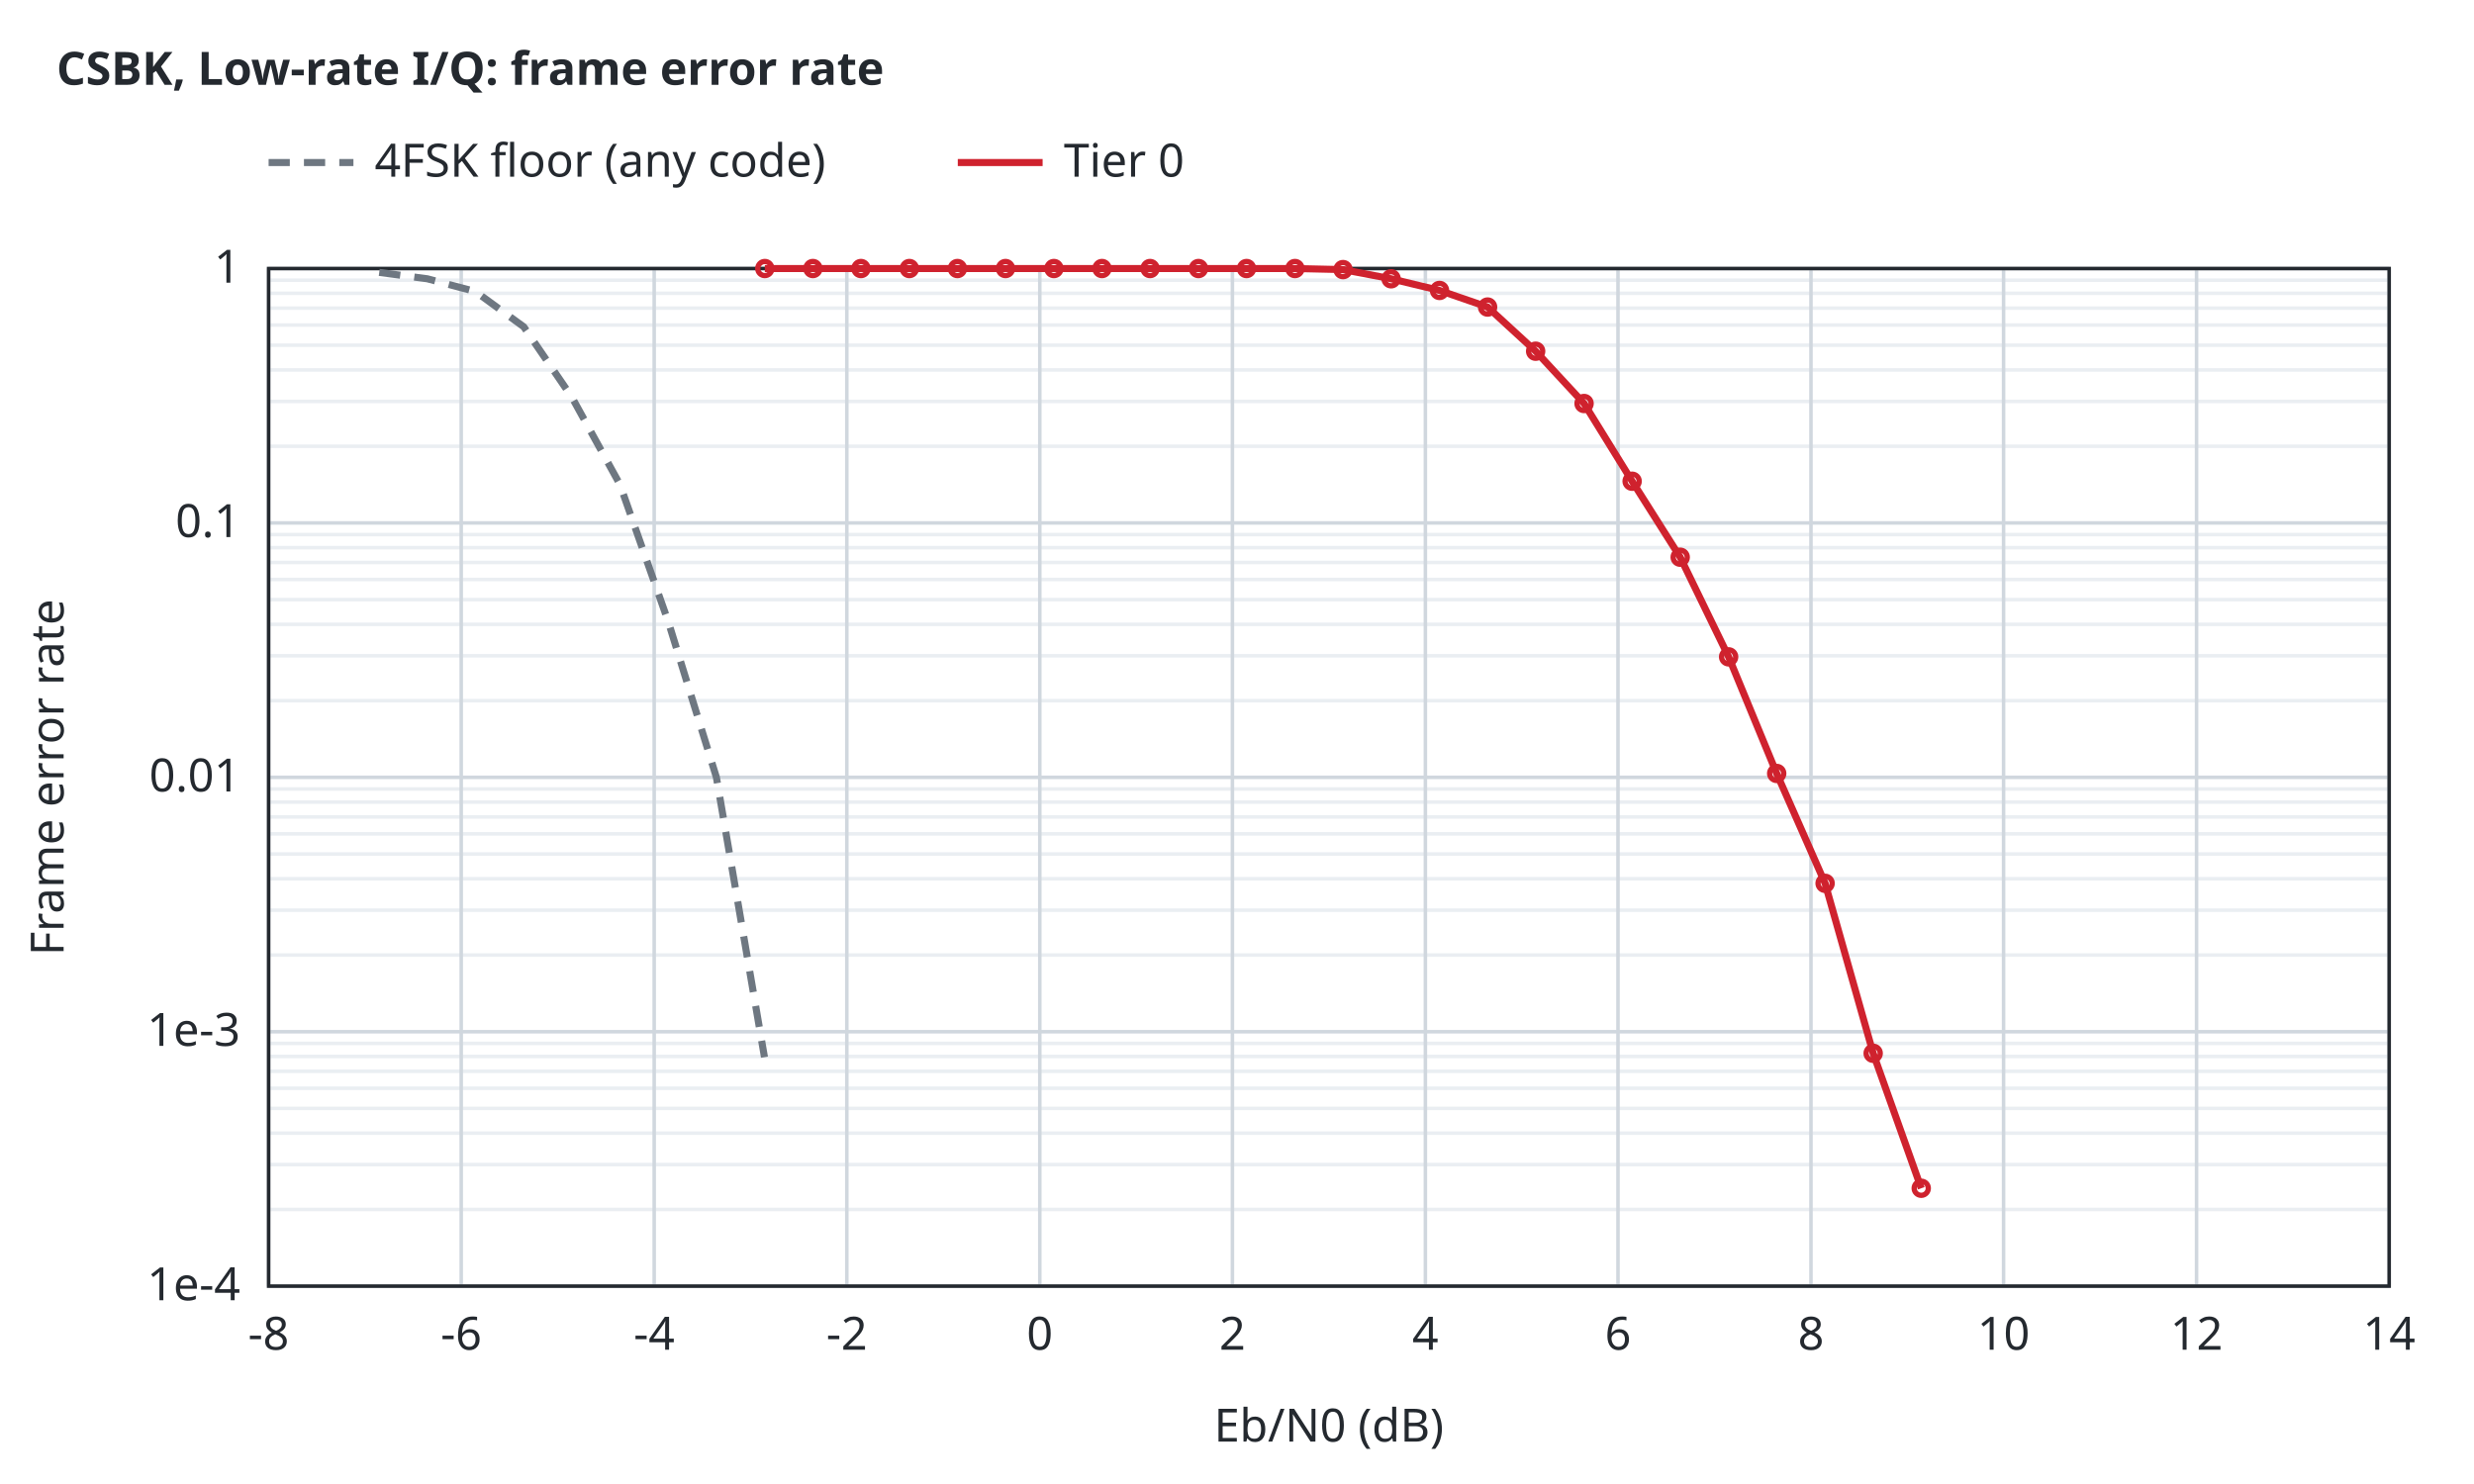
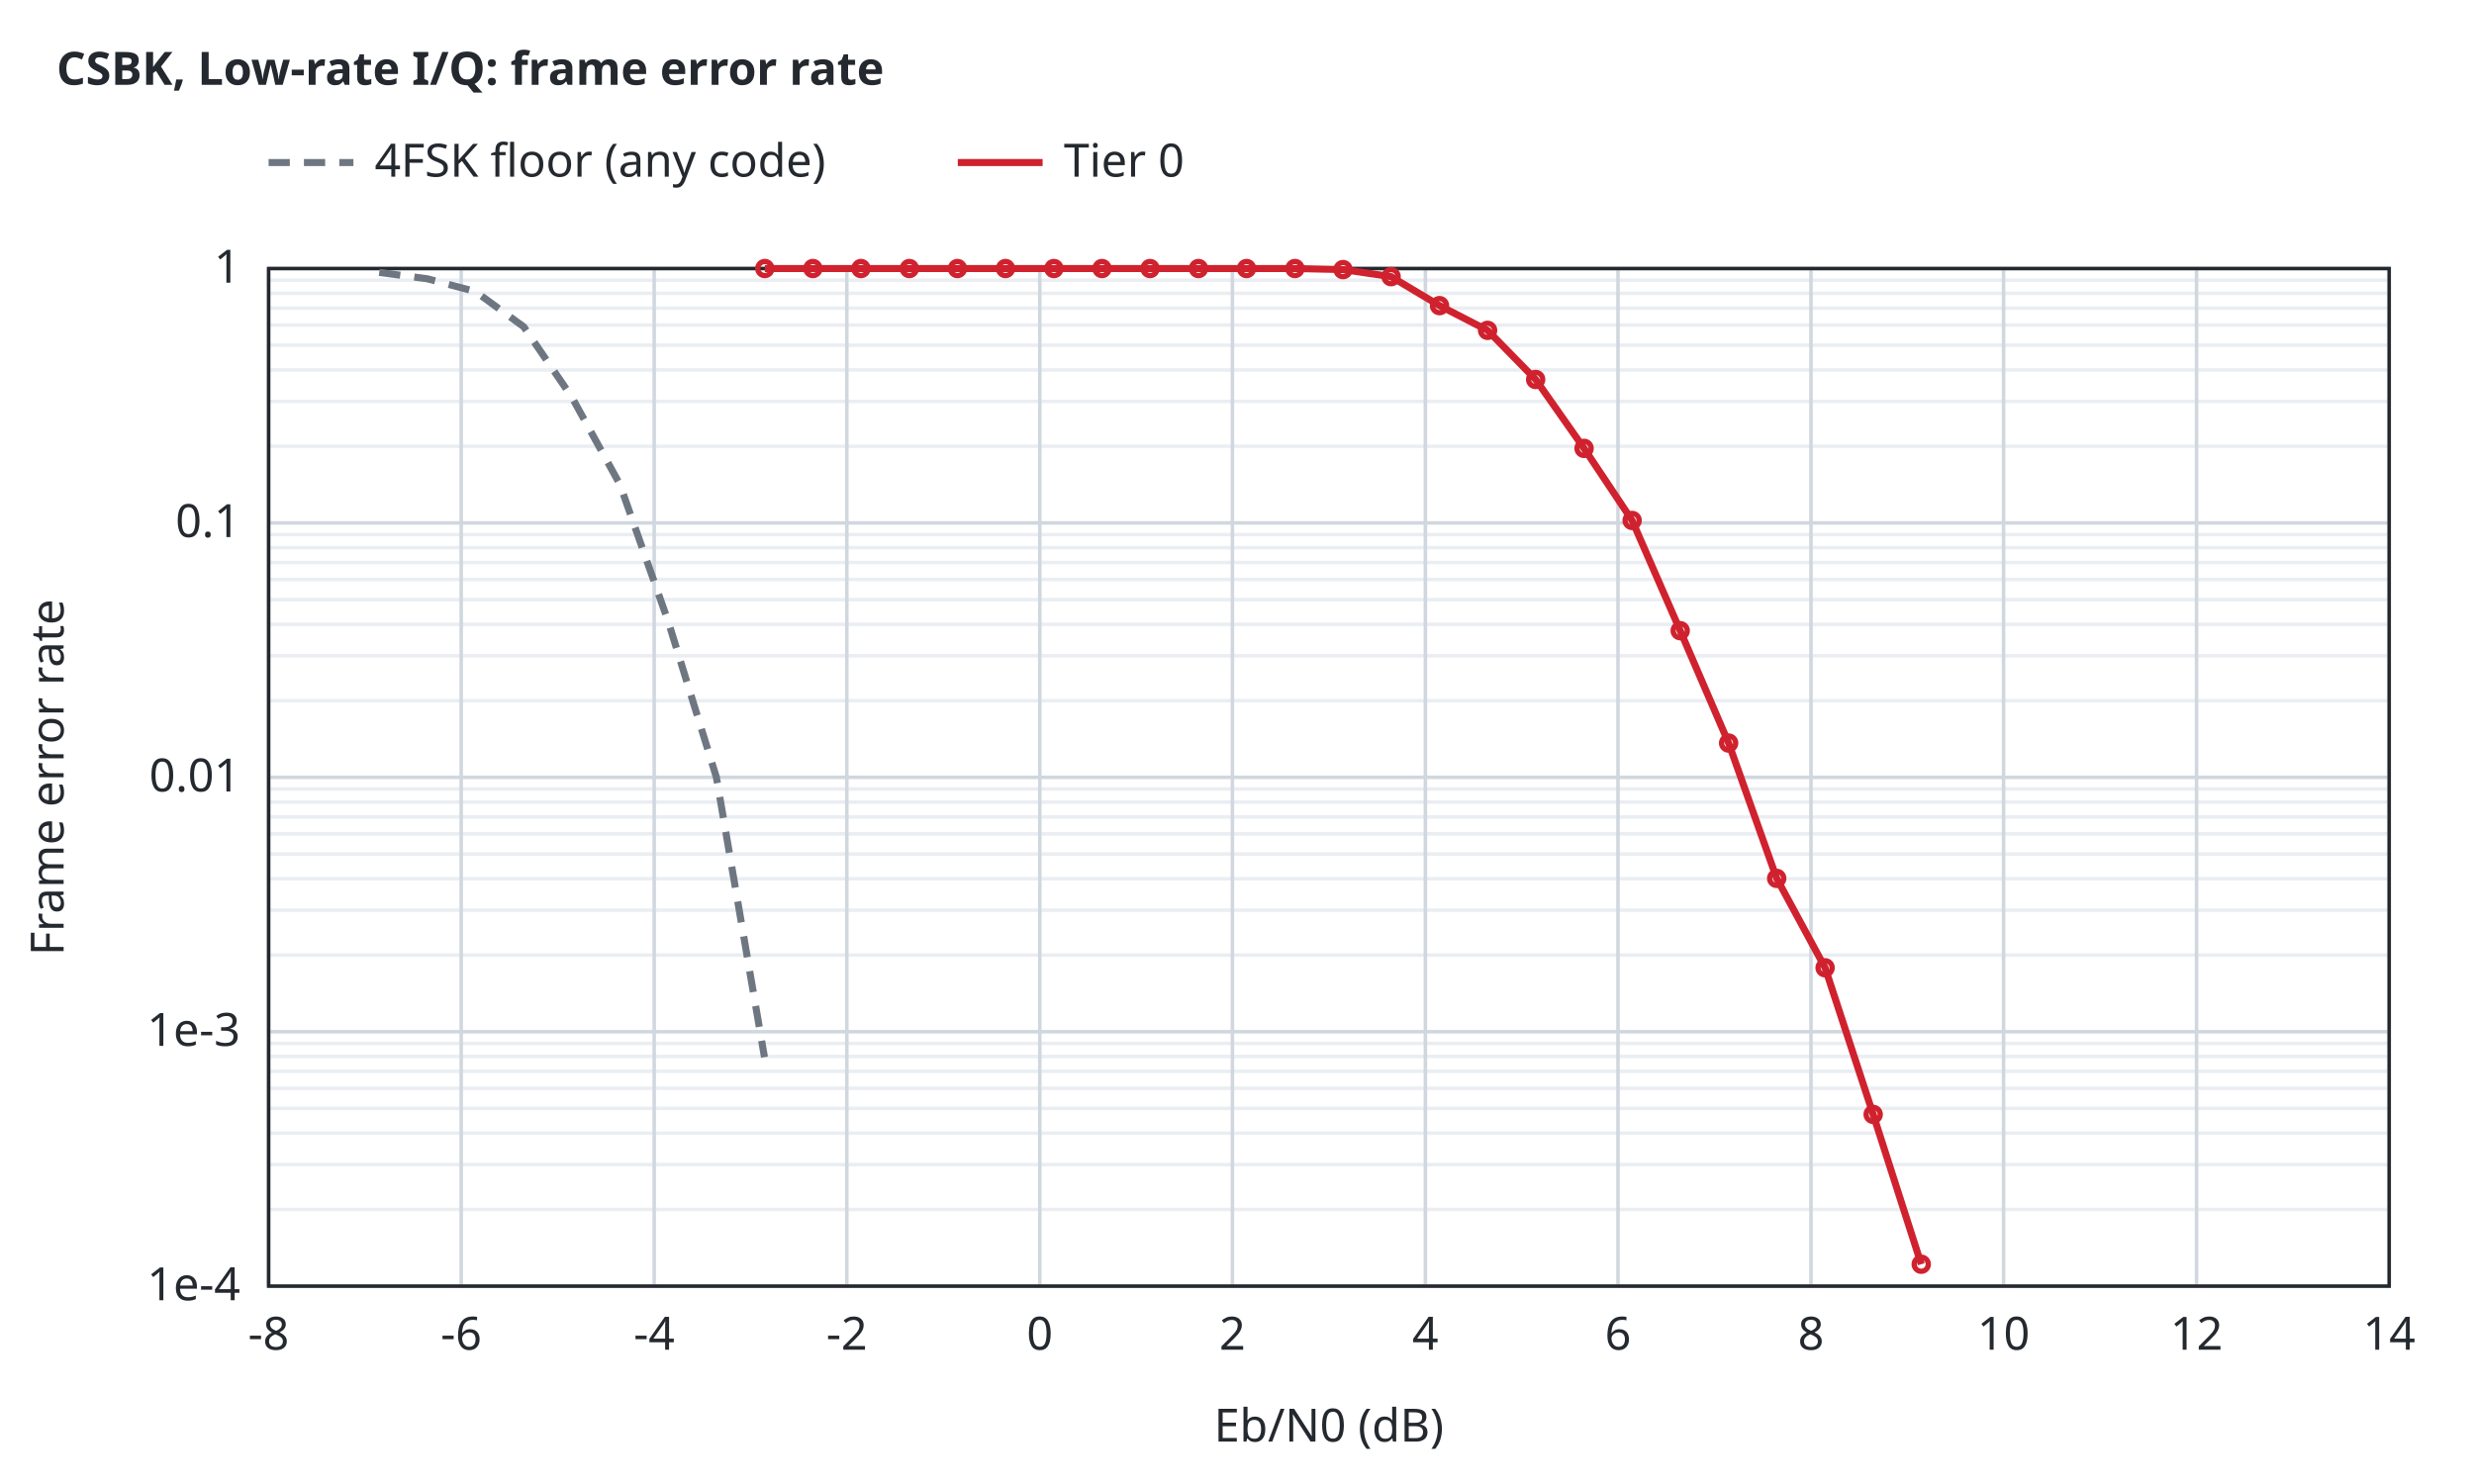
<svg xmlns="http://www.w3.org/2000/svg" width="700" height="420" viewBox="0 0 700 420">
  <style>text{font-family:sans-serif;font-size:13px;fill:#24292f}.t{font-weight:600}.bg{fill:#ffffff}.ax{stroke:#24292f;stroke-width:1;fill:none}.gr{stroke:#d0d7de;stroke-width:1}.mi{stroke:#eaeef2;stroke-width:1}.r0{stroke:#6e7781}.r1{stroke:#bc4c00}.r2{stroke:#8250df}.r3{stroke:#1b7c83}.r4{stroke:#9a6700}.s1{stroke:#cf222e}.s2{stroke:#0969da}.s3{stroke:#1a7f37}.s4{stroke:#9a6700}.q0{fill:#6e7781}.q1{fill:#bc4c00}.q2{fill:#8250df}.f1{fill:#cf222e}.f2{fill:#0969da}.f3{fill:#1a7f37}.f4{fill:#9a6700}.l{fill:none;stroke-width:2}.p{fill:none;stroke-width:1.5}.e{fill:none;stroke-width:1;stroke-opacity:.25}@media (prefers-color-scheme:dark){text{fill:#e6edf3}.bg{fill:#0d1117}.ax{stroke:#8b949e}.gr{stroke:#30363d}.mi{stroke:#21262d}.r0{stroke:#8b949e}.r1{stroke:#f0883e}.r2{stroke:#d2a8ff}.r3{stroke:#39c5cf}.r4{stroke:#d29922}.s1{stroke:#ff7b72}.s2{stroke:#58a6ff}.s3{stroke:#3fb950}.s4{stroke:#d29922}.q0{fill:#8b949e}.q1{fill:#f0883e}.q2{fill:#d2a8ff}.f1{fill:#ff7b72}.f2{fill:#58a6ff}.f3{fill:#3fb950}.f4{fill:#d29922}}</style>
  <rect class="bg" width="100%" height="100%" />
  <text class="t" x="16" y="24">CSBK, Low-rate I/Q: frame error rate</text>
  <line class="mi" x1="76.0" y1="342.3" x2="676.0" y2="342.3" />
  <line class="mi" x1="76.0" y1="329.6" x2="676.0" y2="329.6" />
  <line class="mi" x1="76.0" y1="320.7" x2="676.0" y2="320.7" />
  <line class="mi" x1="76.0" y1="313.7" x2="676.0" y2="313.7" />
  <line class="mi" x1="76.0" y1="308.0" x2="676.0" y2="308.0" />
  <line class="mi" x1="76.0" y1="303.2" x2="676.0" y2="303.2" />
  <line class="mi" x1="76.0" y1="299.0" x2="676.0" y2="299.0" />
  <line class="mi" x1="76.0" y1="295.3" x2="676.0" y2="295.3" />
  <line class="mi" x1="76.0" y1="270.3" x2="676.0" y2="270.3" />
  <line class="mi" x1="76.0" y1="257.6" x2="676.0" y2="257.6" />
  <line class="mi" x1="76.0" y1="248.7" x2="676.0" y2="248.7" />
  <line class="mi" x1="76.0" y1="241.7" x2="676.0" y2="241.7" />
  <line class="mi" x1="76.0" y1="236.0" x2="676.0" y2="236.0" />
  <line class="mi" x1="76.0" y1="231.2" x2="676.0" y2="231.2" />
  <line class="mi" x1="76.0" y1="227.0" x2="676.0" y2="227.0" />
  <line class="mi" x1="76.0" y1="223.3" x2="676.0" y2="223.3" />
  <line class="mi" x1="76.0" y1="198.3" x2="676.0" y2="198.3" />
  <line class="mi" x1="76.0" y1="185.6" x2="676.0" y2="185.6" />
  <line class="mi" x1="76.0" y1="176.7" x2="676.0" y2="176.7" />
  <line class="mi" x1="76.0" y1="169.7" x2="676.0" y2="169.7" />
  <line class="mi" x1="76.0" y1="164.0" x2="676.0" y2="164.0" />
  <line class="mi" x1="76.0" y1="159.2" x2="676.0" y2="159.2" />
  <line class="mi" x1="76.0" y1="155.0" x2="676.0" y2="155.0" />
  <line class="mi" x1="76.0" y1="151.3" x2="676.0" y2="151.3" />
  <line class="mi" x1="76.0" y1="126.3" x2="676.0" y2="126.3" />
  <line class="mi" x1="76.0" y1="113.6" x2="676.0" y2="113.6" />
  <line class="mi" x1="76.0" y1="104.7" x2="676.0" y2="104.7" />
  <line class="mi" x1="76.0" y1="97.7" x2="676.0" y2="97.7" />
  <line class="mi" x1="76.0" y1="92.0" x2="676.0" y2="92.0" />
  <line class="mi" x1="76.0" y1="87.2" x2="676.0" y2="87.2" />
  <line class="mi" x1="76.0" y1="83.0" x2="676.0" y2="83.0" />
  <line class="mi" x1="76.0" y1="79.3" x2="676.0" y2="79.3" />
  <line class="gr" x1="76.0" y1="364.0" x2="76.0" y2="76.0" />
  <text x="76.0" y="382.0" text-anchor="middle">-8</text>
  <line class="gr" x1="130.5" y1="364.0" x2="130.5" y2="76.0" />
  <text x="130.5" y="382.0" text-anchor="middle">-6</text>
  <line class="gr" x1="185.1" y1="364.0" x2="185.1" y2="76.0" />
  <text x="185.1" y="382.0" text-anchor="middle">-4</text>
  <line class="gr" x1="239.6" y1="364.0" x2="239.6" y2="76.0" />
  <text x="239.6" y="382.0" text-anchor="middle">-2</text>
  <line class="gr" x1="294.2" y1="364.0" x2="294.2" y2="76.0" />
  <text x="294.2" y="382.0" text-anchor="middle">0</text>
  <line class="gr" x1="348.7" y1="364.0" x2="348.7" y2="76.0" />
  <text x="348.7" y="382.0" text-anchor="middle">2</text>
  <line class="gr" x1="403.3" y1="364.0" x2="403.3" y2="76.0" />
  <text x="403.3" y="382.0" text-anchor="middle">4</text>
  <line class="gr" x1="457.8" y1="364.0" x2="457.8" y2="76.0" />
  <text x="457.8" y="382.0" text-anchor="middle">6</text>
  <line class="gr" x1="512.4" y1="364.0" x2="512.4" y2="76.0" />
  <text x="512.4" y="382.0" text-anchor="middle">8</text>
  <line class="gr" x1="566.9" y1="364.0" x2="566.9" y2="76.0" />
  <text x="566.9" y="382.0" text-anchor="middle">10</text>
  <line class="gr" x1="621.5" y1="364.0" x2="621.5" y2="76.0" />
  <text x="621.5" y="382.0" text-anchor="middle">12</text>
  <line class="gr" x1="676.0" y1="364.0" x2="676.0" y2="76.0" />
  <text x="676.0" y="382.0" text-anchor="middle">14</text>
  <line class="gr" x1="76.0" y1="364.0" x2="676.0" y2="364.0" />
  <text x="68.0" y="368.0" text-anchor="end">1e-4</text>
  <line class="gr" x1="76.0" y1="292.0" x2="676.0" y2="292.0" />
  <text x="68.0" y="296.0" text-anchor="end">1e-3</text>
  <line class="gr" x1="76.0" y1="220.0" x2="676.0" y2="220.0" />
  <text x="68.0" y="224.0" text-anchor="end">0.01</text>
  <line class="gr" x1="76.0" y1="148.0" x2="676.0" y2="148.0" />
  <text x="68.0" y="152.0" text-anchor="end">0.1</text>
  <line class="gr" x1="76.0" y1="76.0" x2="676.0" y2="76.0" />
  <text x="68.0" y="80.0" text-anchor="end">1</text>
  <rect class="ax" x="76.0" y="76.0" width="600.0" height="288.0" />
  <text x="376.0" y="408.0" text-anchor="middle">Eb/N0 (dB)</text>
  <text x="18" y="220.0" text-anchor="middle" transform="rotate(-90 18 220.0)">Frame error rate</text>
  <path class="l r0" stroke-dasharray="6 4" d="M107.3,77.1 L120.9,78.9 L134.5,82.5 L148.2,92.5 L161.8,112.4 L175.4,137.1 L189.1,176.0 L202.7,220.0 L216.3,299.2" />
-   <path class="l s1" d="M216.4,76.0 L230.0,76.0 L243.6,76.0 L257.3,76.0 L270.9,76.0 L284.5,76.0 L298.2,76.0 L311.8,76.0 L325.4,76.0 L339.1,76.0 L352.7,76.0 L366.4,76.0 L380.0,76.3 L393.6,78.9 L407.3,82.2 L420.9,86.9 L434.5,99.4 L448.2,114.2 L461.8,136.2 L475.4,157.7 L489.1,185.9 L502.7,218.9 L516.4,250.0 L530.0,298.1 L543.6,336.3" />
+   <path class="l s1" d="M216.4,76.0 L230.0,76.0 L243.6,76.0 L257.3,76.0 L270.9,76.0 L284.5,76.0 L298.2,76.0 L311.8,76.0 L325.4,76.0 L339.1,76.0 L352.7,76.0 L366.4,76.0 L380.0,76.3 L393.6,78.3 L407.3,86.5 L420.9,93.5 L434.5,107.4 L448.2,126.9 L461.8,147.3 L475.4,178.5 L489.1,210.3 L502.7,248.6 L516.4,273.9 L530.0,315.4 L543.6,357.8" />
  <circle class="p s1" cx="216.4" cy="76.0" r="2" />
  <circle class="p s1" cx="230.0" cy="76.0" r="2" />
  <circle class="p s1" cx="243.6" cy="76.0" r="2" />
  <circle class="p s1" cx="257.3" cy="76.0" r="2" />
  <circle class="p s1" cx="270.9" cy="76.0" r="2" />
  <circle class="p s1" cx="284.5" cy="76.0" r="2" />
  <circle class="p s1" cx="298.2" cy="76.0" r="2" />
  <circle class="p s1" cx="311.8" cy="76.0" r="2" />
  <circle class="p s1" cx="325.4" cy="76.0" r="2" />
  <circle class="p s1" cx="339.1" cy="76.0" r="2" />
  <circle class="p s1" cx="352.7" cy="76.0" r="2" />
  <circle class="p s1" cx="366.4" cy="76.0" r="2" />
  <circle class="p s1" cx="380.0" cy="76.3" r="2" />
-   <circle class="p s1" cx="393.6" cy="78.9" r="2" />
-   <circle class="p s1" cx="407.3" cy="82.2" r="2" />
-   <circle class="p s1" cx="420.9" cy="86.9" r="2" />
-   <circle class="p s1" cx="434.5" cy="99.4" r="2" />
-   <circle class="p s1" cx="448.2" cy="114.2" r="2" />
-   <circle class="p s1" cx="461.8" cy="136.2" r="2" />
-   <circle class="p s1" cx="475.4" cy="157.7" r="2" />
-   <circle class="p s1" cx="489.1" cy="185.9" r="2" />
-   <circle class="p s1" cx="502.7" cy="218.9" r="2" />
-   <circle class="p s1" cx="516.4" cy="250.0" r="2" />
-   <circle class="p s1" cx="530.0" cy="298.1" r="2" />
-   <circle class="p s1" cx="543.6" cy="336.3" r="2" />
+   <circle class="p s1" cx="393.6" cy="78.3" r="2" />
+   <circle class="p s1" cx="407.3" cy="86.5" r="2" />
+   <circle class="p s1" cx="420.9" cy="93.5" r="2" />
+   <circle class="p s1" cx="434.5" cy="107.4" r="2" />
+   <circle class="p s1" cx="448.2" cy="126.9" r="2" />
+   <circle class="p s1" cx="461.8" cy="147.3" r="2" />
+   <circle class="p s1" cx="475.4" cy="178.5" r="2" />
+   <circle class="p s1" cx="489.1" cy="210.3" r="2" />
+   <circle class="p s1" cx="502.7" cy="248.6" r="2" />
+   <circle class="p s1" cx="516.4" cy="273.9" r="2" />
+   <circle class="p s1" cx="530.0" cy="315.4" r="2" />
+   <circle class="p s1" cx="543.6" cy="357.8" r="2" />
  <line class="l r0" stroke-dasharray="6 4" x1="76.0" y1="46.0" x2="100.0" y2="46.0" />
  <text x="106.0" y="50.0">4FSK floor (any code)</text>
  <line class="l s1" x1="271.0" y1="46.0" x2="295.0" y2="46.0" />
  <text x="301.0" y="50.0">Tier 0</text>
</svg>
